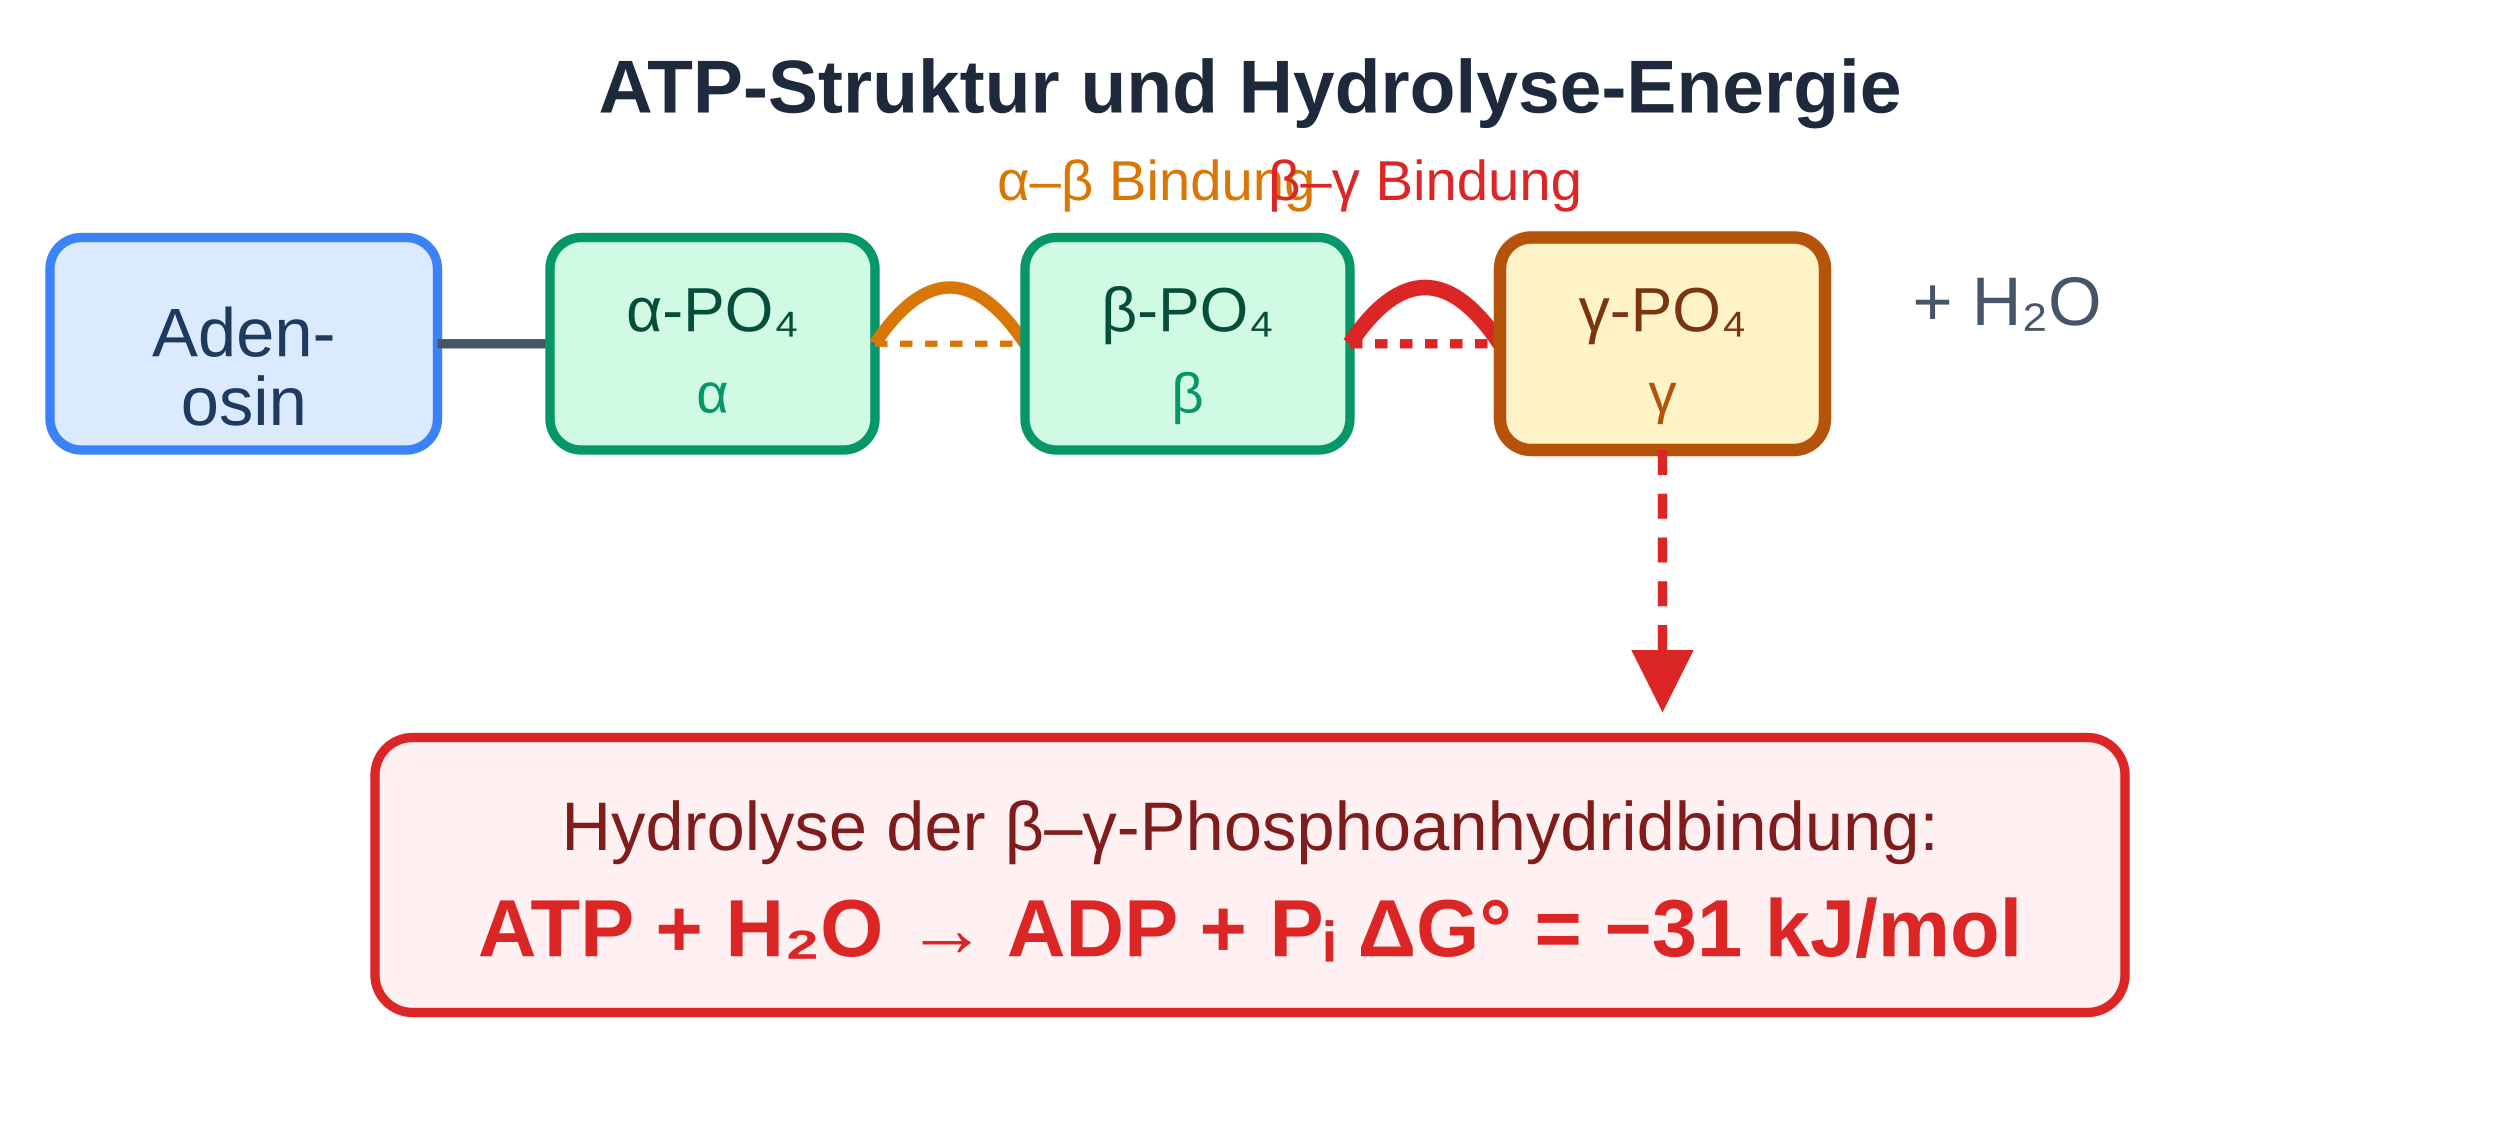
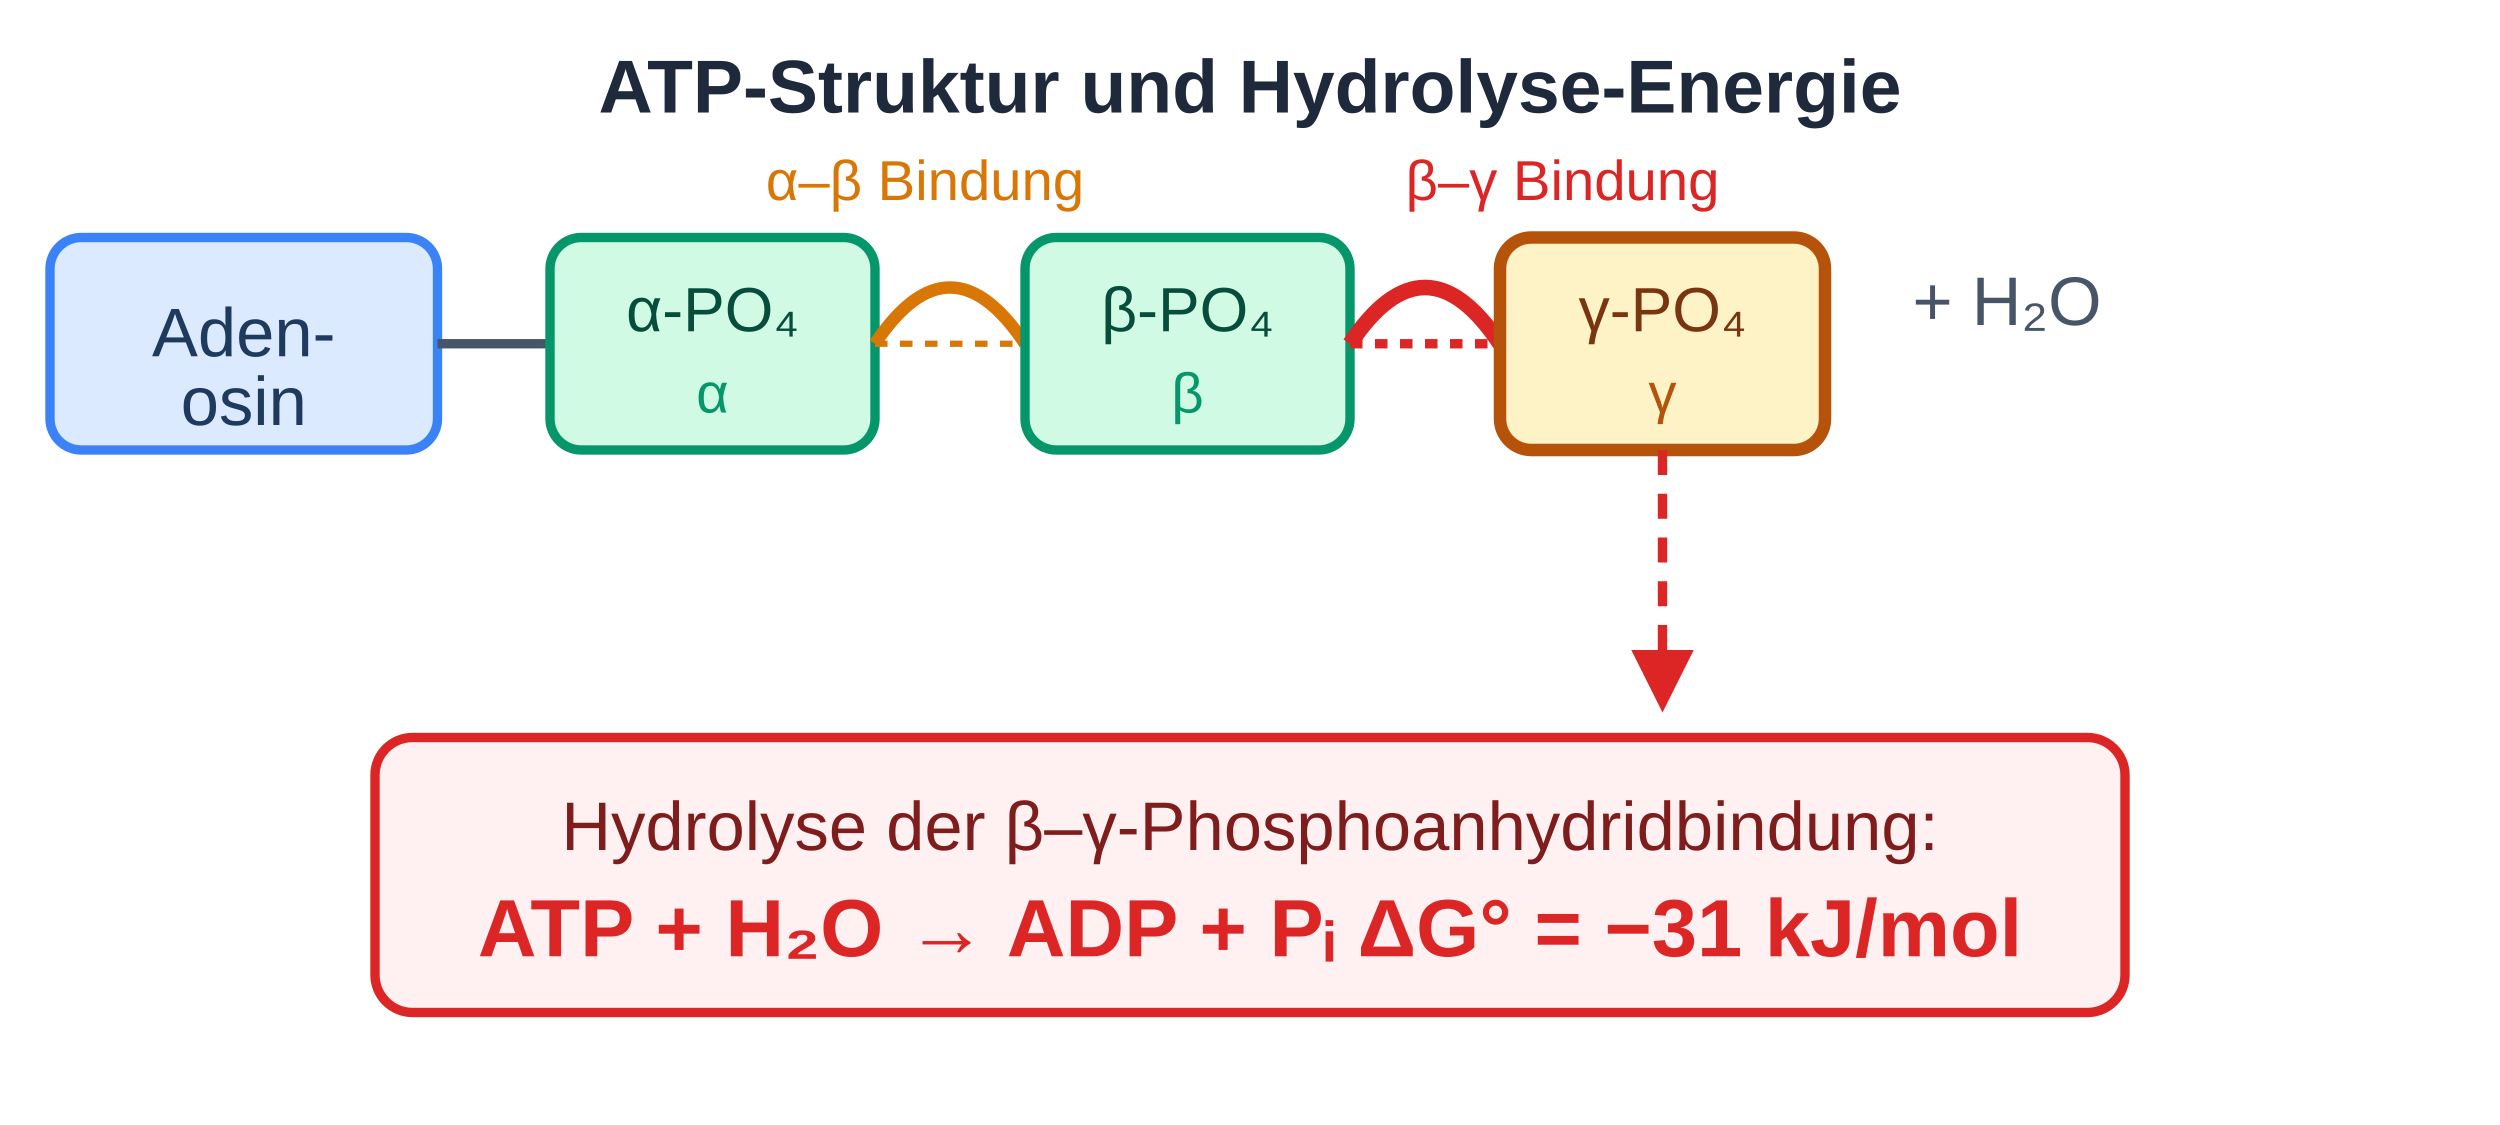
<svg xmlns="http://www.w3.org/2000/svg" width="400" height="180" viewBox="0 0 400 180">
  <rect width="400" height="180" fill="none" />
  <text x="200" y="18" text-anchor="middle" font-family="Arial, sans-serif" font-size="12" font-weight="bold" fill="#1e293b">ATP-Struktur und Hydrolyse-Energie</text>
  <rect x="8" y="38" width="62" height="34" rx="5" fill="#dbeafe" stroke="#3b82f6" stroke-width="1.5" />
  <text x="39" y="57" text-anchor="middle" font-family="Arial, sans-serif" font-size="11" fill="#1e3a5f">Aden-</text>
  <text x="39" y="68" text-anchor="middle" font-family="Arial, sans-serif" font-size="11" fill="#1e3a5f">osin</text>
  <line x1="70" y1="55" x2="88" y2="55" stroke="#475569" stroke-width="1.5" />
  <rect x="88" y="38" width="52" height="34" rx="5" fill="#d1fae5" stroke="#059669" stroke-width="1.5" />
  <text x="114" y="53" text-anchor="middle" font-family="Arial, sans-serif" font-size="10" fill="#064e3b">α-PO₄</text>
  <text x="114" y="66" text-anchor="middle" font-family="Arial, sans-serif" font-size="9" fill="#059669">α</text>
  <path d="M140 55 C148 43, 156 43, 164 55" fill="none" stroke="#d97706" stroke-width="2" />
  <line x1="140" y1="55" x2="164" y2="55" stroke="#d97706" stroke-width="1" stroke-dasharray="2,2" />
  <rect x="164" y="38" width="52" height="34" rx="5" fill="#d1fae5" stroke="#059669" stroke-width="1.5" />
  <text x="190" y="53" text-anchor="middle" font-family="Arial, sans-serif" font-size="10" fill="#064e3b">β-PO₄</text>
  <text x="190" y="66" text-anchor="middle" font-family="Arial, sans-serif" font-size="9" fill="#059669">β</text>
  <path d="M216 55 C224 43, 232 43, 240 55" fill="none" stroke="#dc2626" stroke-width="2.5" />
  <line x1="216" y1="55" x2="240" y2="55" stroke="#dc2626" stroke-width="1.5" stroke-dasharray="2,2" />
  <rect x="240" y="38" width="52" height="34" rx="5" fill="#fef3c7" stroke="#b45309" stroke-width="2" />
  <text x="266" y="53" text-anchor="middle" font-family="Arial, sans-serif" font-size="10" fill="#78350f">γ-PO₄</text>
  <text x="266" y="66" text-anchor="middle" font-family="Arial, sans-serif" font-size="9" fill="#b45309">γ</text>
  <text x="306" y="52" font-family="Arial, sans-serif" font-size="11" fill="#475569">+ H₂O</text>
-   <text x="185" y="32" text-anchor="middle" font-family="Arial, sans-serif" font-size="9" fill="#d97706">α–β Bindung</text>
-   <text x="228" y="32" text-anchor="middle" font-family="Arial, sans-serif" font-size="9" fill="#dc2626">β–γ Bindung</text>
+   <text x="148" y="32" text-anchor="middle" font-family="Arial, sans-serif" font-size="9" fill="#d97706">α–β Bindung</text>
+   <text x="250" y="32" text-anchor="middle" font-family="Arial, sans-serif" font-size="9" fill="#dc2626">β–γ Bindung</text>
  <line x1="266" y1="72" x2="266" y2="108" stroke="#dc2626" stroke-width="1.5" stroke-dasharray="4,3" />
  <polygon points="261,104 266,114 271,104" fill="#dc2626" />
  <rect x="60" y="118" width="280" height="44" rx="6" fill="#fff1f2" stroke="#dc2626" stroke-width="1.5" />
  <text x="200" y="136" text-anchor="middle" font-family="Arial, sans-serif" font-size="11" fill="#7f1d1d">Hydrolyse der β–γ-Phosphoanhydridbindung:</text>
  <text x="200" y="153" text-anchor="middle" font-family="Arial, sans-serif" font-size="13" font-weight="bold" fill="#dc2626">ATP + H₂O → ADP + Pᵢ     ΔG° = −31 kJ/mol</text>
</svg>
